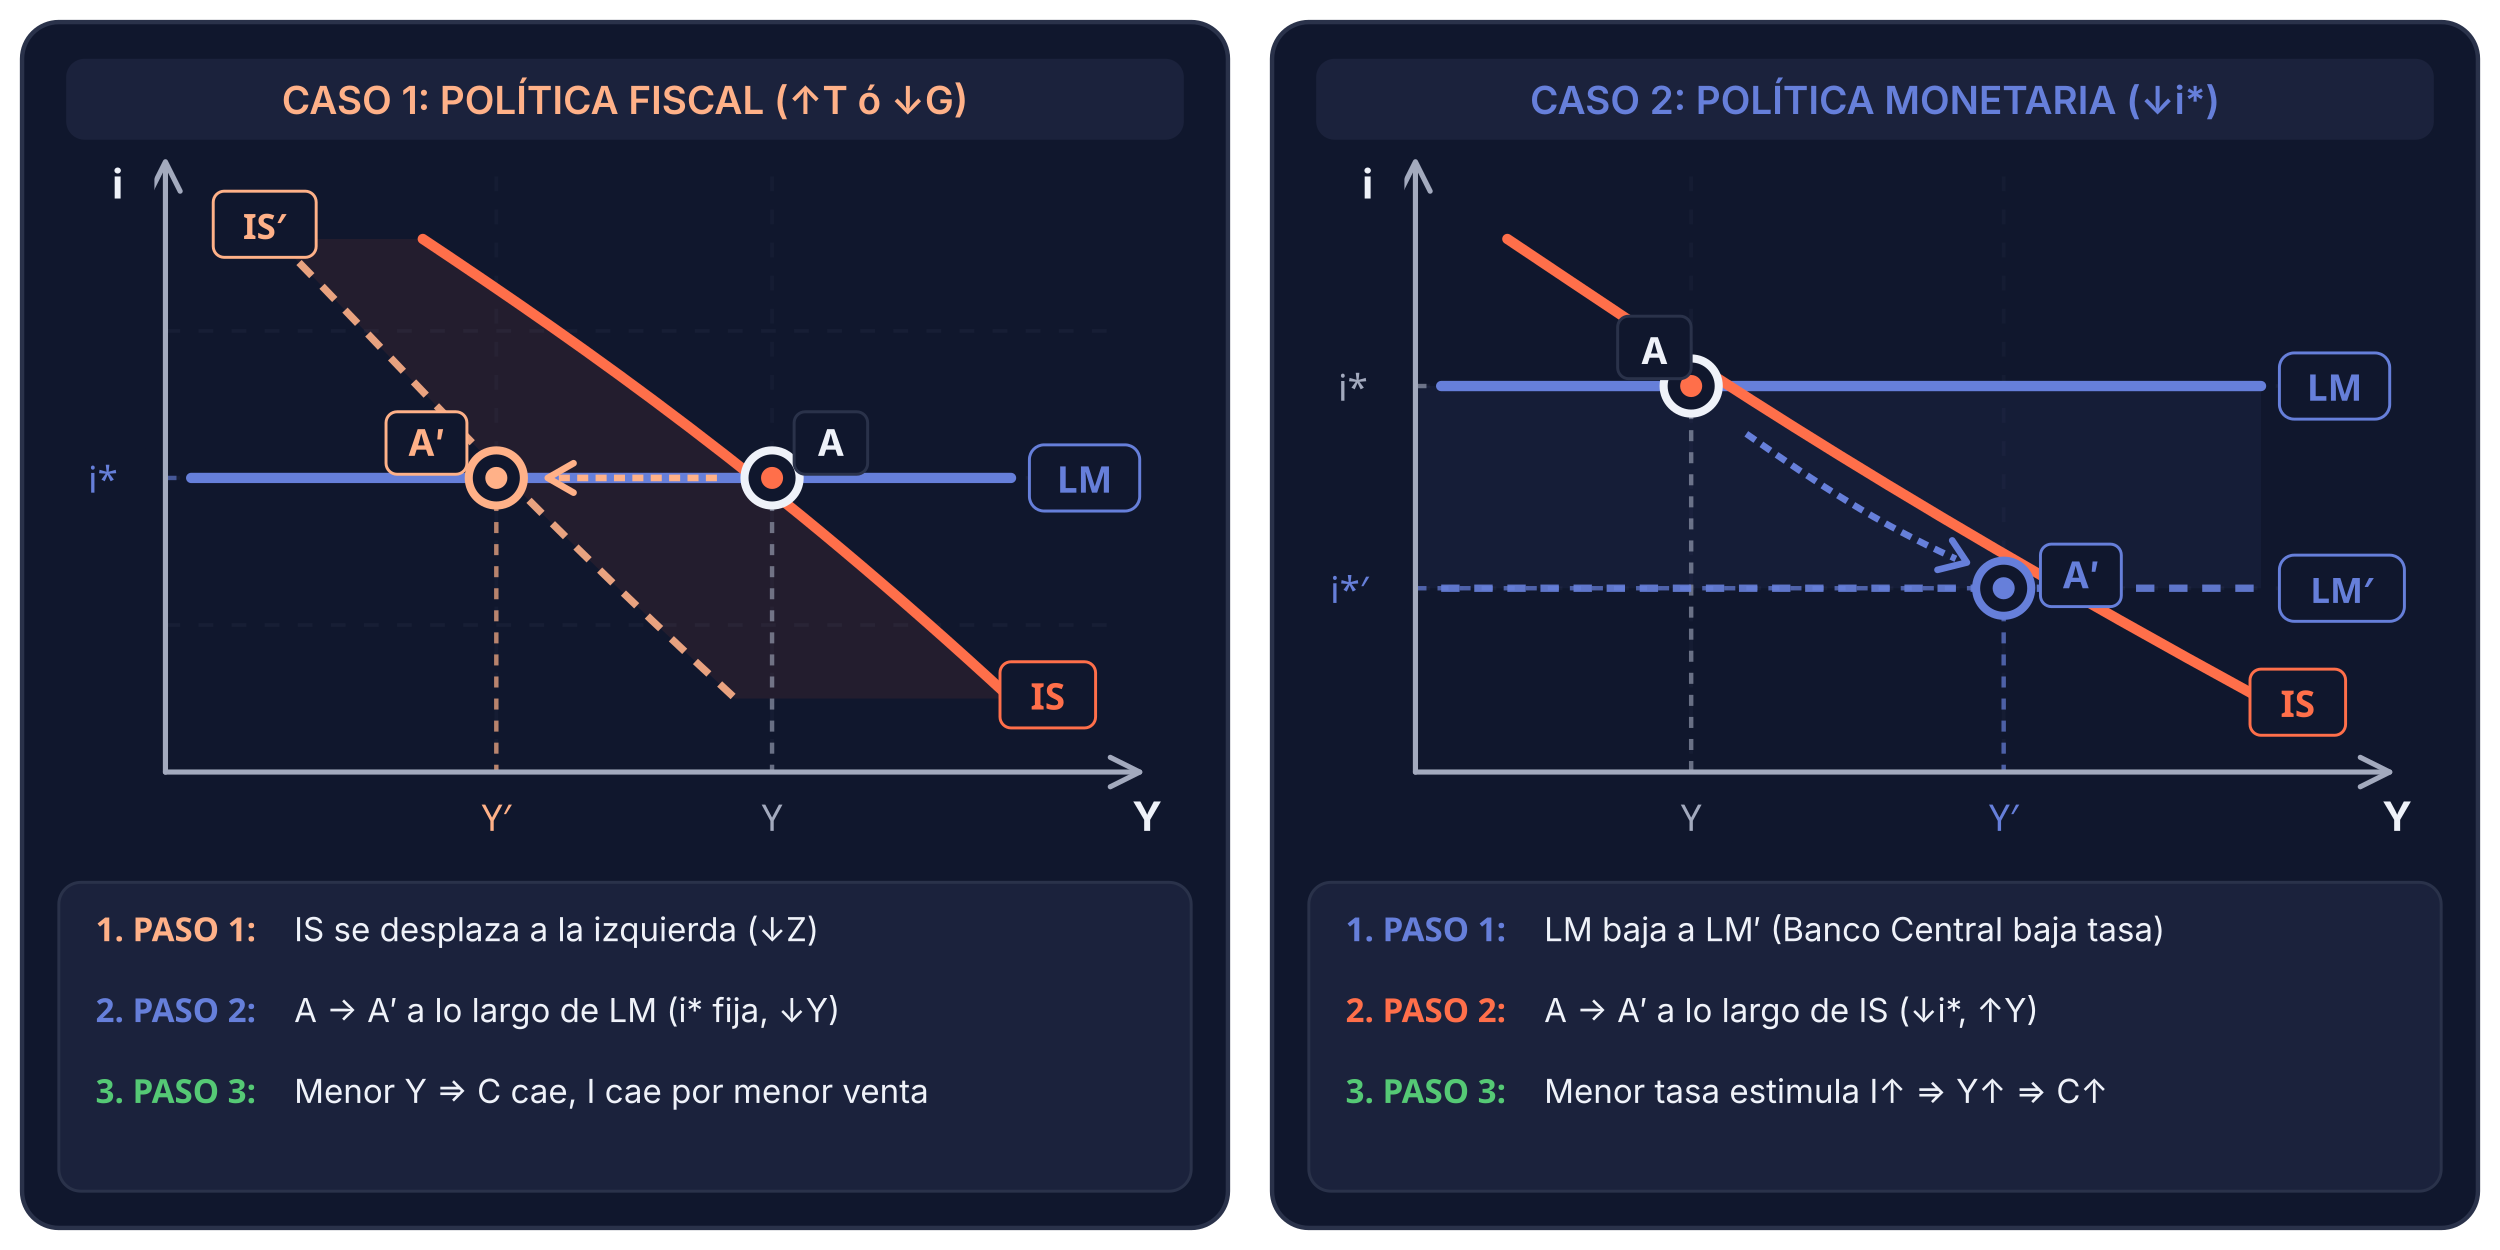
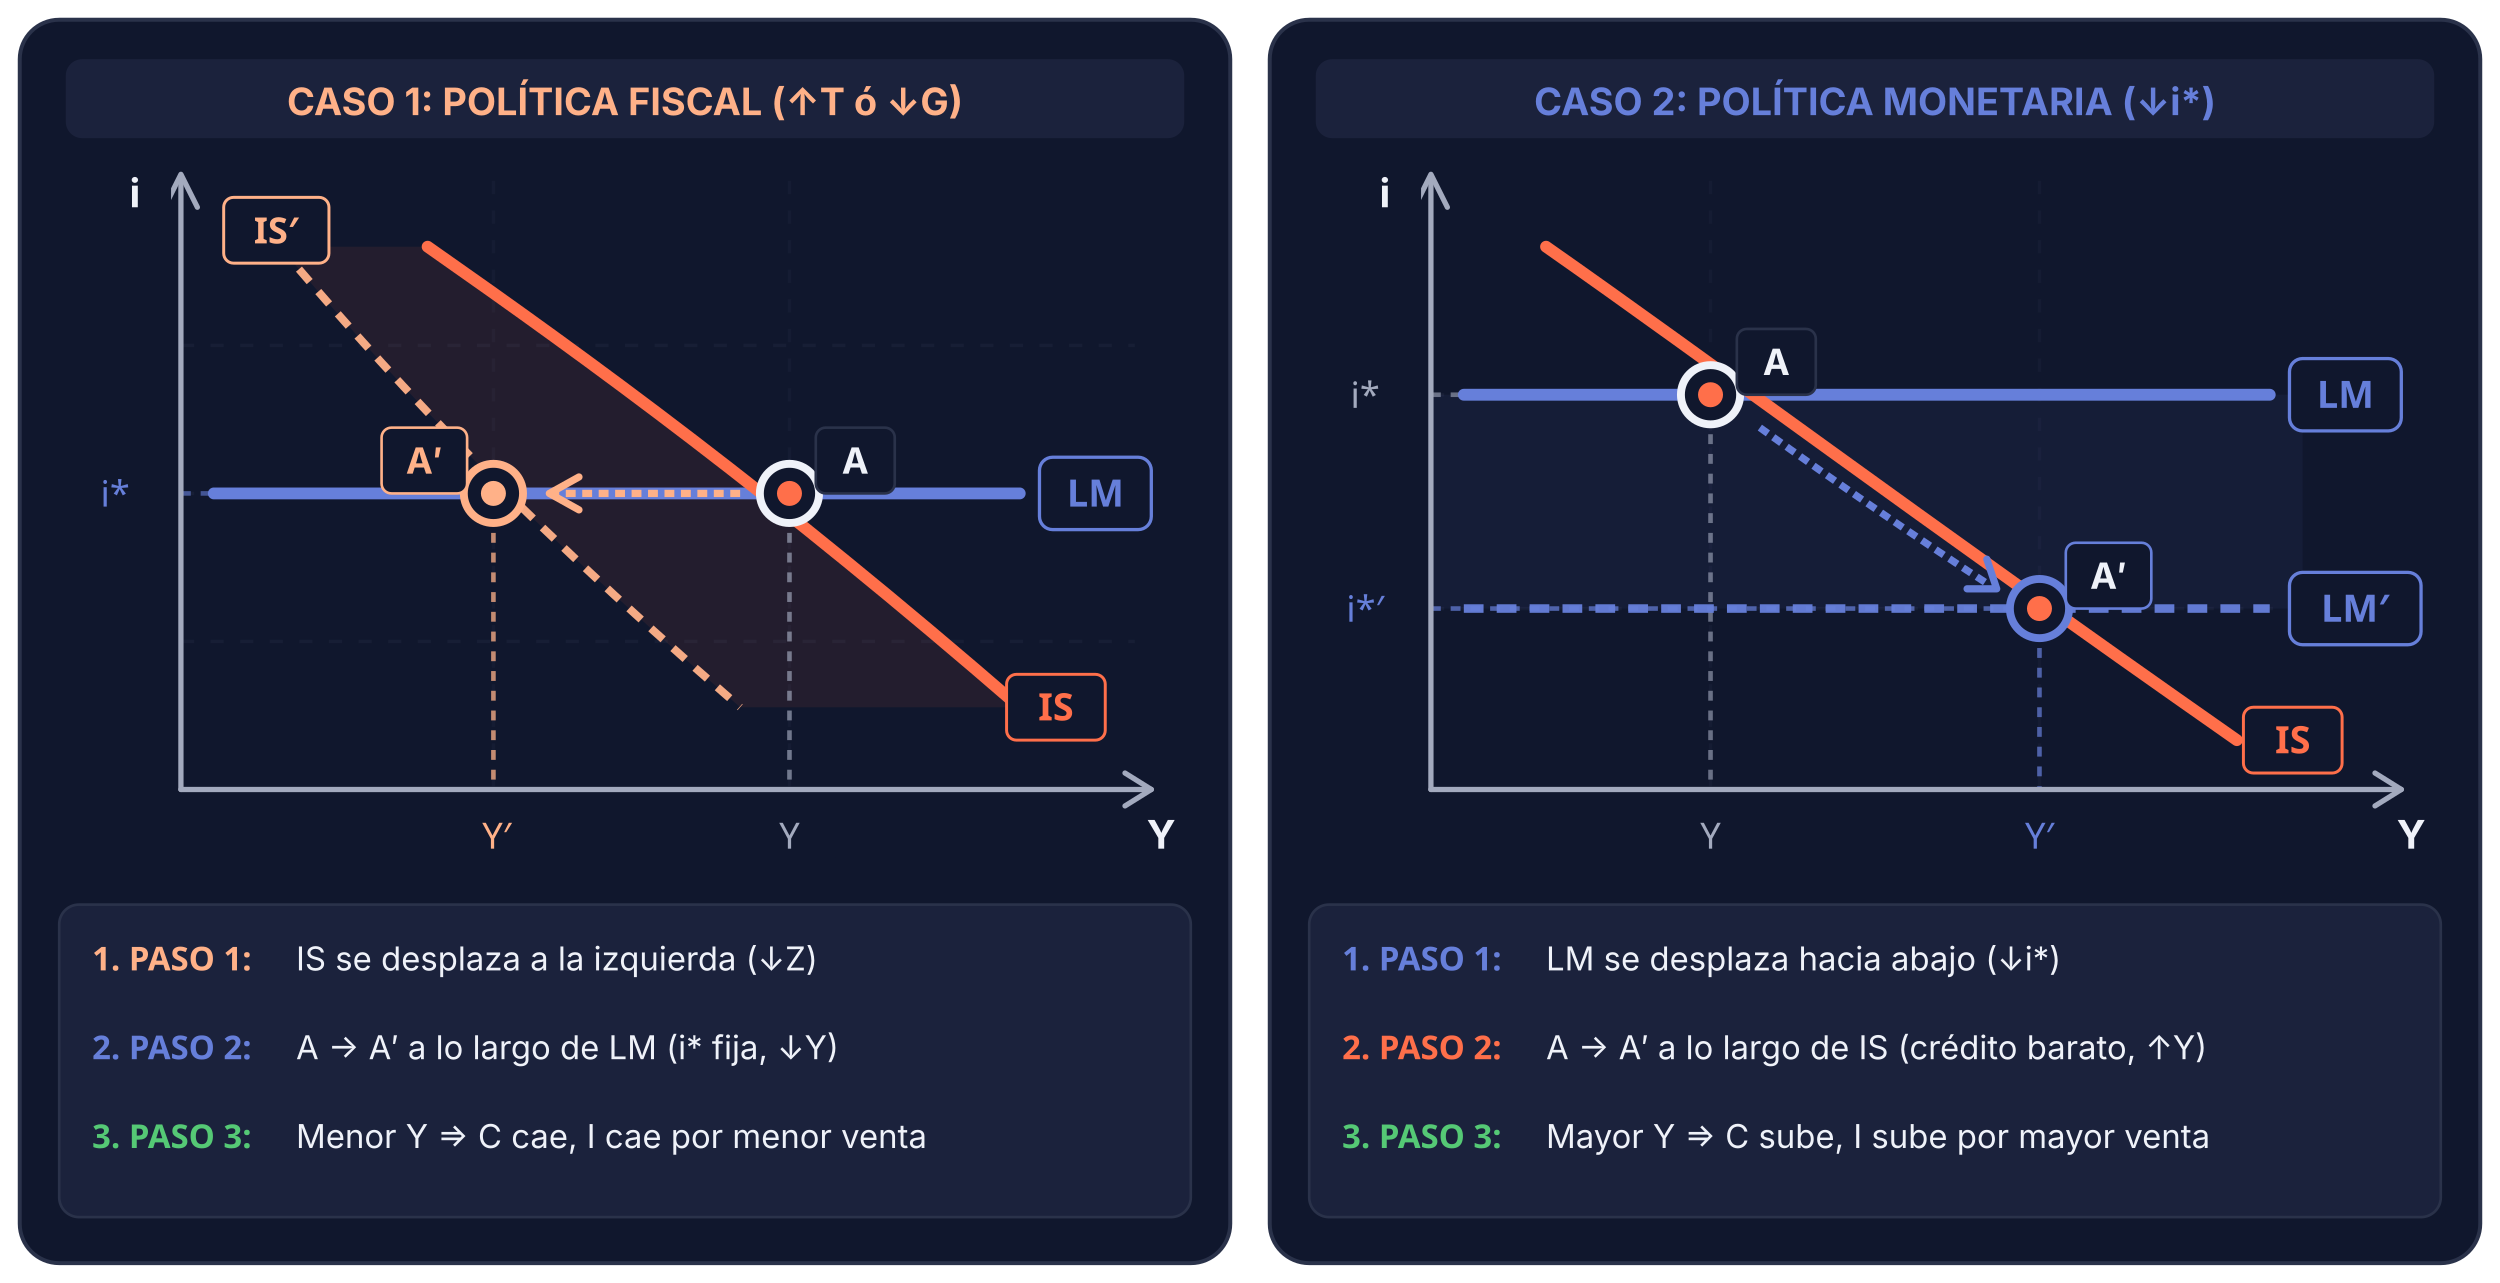
- <svg xmlns="http://www.w3.org/2000/svg" viewBox="0 0 680 340" role="img" aria-labelledby="fig-pol-title fig-pol-desc">
-   <rect x="6" y="6" width="328" height="328" rx="10" fill="#10172D" stroke="#2A324A" stroke-width="1.2" />
-   <rect x="18" y="16" width="304" height="22" rx="5" fill="#1B223C" />
-   <text x="170" y="31" text-anchor="middle" font-family="Inter" font-weight="600" font-size="10.5" fill="#FFB188">CASO 1: POLÍTICA FISCAL (↑T ó ↓G)</text>
-   <path d="M45 90H305M45 130H305M45 170H305" fill="none" stroke="#2A324A" stroke-width="1" stroke-dasharray="4 5" opacity=".25" />
-   <path d="M135 48V210M210 48V210" fill="none" stroke="#2A324A" stroke-width="1" stroke-dasharray="4 5" opacity=".2" />
-   <path d="M 75 65 C 105 95, 135 130, 200 190 L 275 190 C 210 130, 160 95, 115 65 Z" fill="#FF6F4A" fill-opacity="0.08" />
-   <line x1="45" y1="130" x2="210" y2="130" stroke="#667FDA" stroke-width="1.2" stroke-dasharray="3 3" opacity=".6" />
-   <line x1="135" y1="130" x2="135" y2="210" stroke="#FFB188" stroke-width="1.2" stroke-dasharray="3 3" opacity=".7" />
-   <line x1="210" y1="130" x2="210" y2="210" stroke="#A3AABE" stroke-width="1.2" stroke-dasharray="3 3" opacity=".6" />
-   <line x1="45" y1="46" x2="45" y2="210" stroke="#A3AABE" stroke-width="1.4" stroke-linecap="round" />
-   <line x1="45" y1="210" x2="310" y2="210" stroke="#A3AABE" stroke-width="1.4" stroke-linecap="round" />
-   <path d="M41 52L45 44L49 52" fill="none" stroke="#A3AABE" stroke-width="1.4" stroke-linecap="round" stroke-linejoin="round" />
-   <path d="M302 206L310 210L302 214" fill="none" stroke="#A3AABE" stroke-width="1.4" stroke-linecap="round" stroke-linejoin="round" />
-   <rect x="22" y="42" width="20" height="16" rx="3" fill="#10172D" />
-   <text x="32" y="54" text-anchor="middle" font-family="Inter" font-weight="700" font-size="11" fill="#EFF2F9">i</text>
-   <rect x="302" y="214" width="20" height="16" rx="3" fill="#10172D" />
-   <text x="312" y="226" text-anchor="middle" font-family="Inter" font-weight="700" font-size="11" fill="#EFF2F9">Y</text>
-   <rect x="14" y="122" width="28" height="16" rx="3" fill="#10172D" />
-   <text x="28" y="134" text-anchor="middle" font-family="JetBrains Mono" font-size="10" fill="#667FDA">i*</text>
-   <rect x="122" y="214" width="26" height="16" rx="3" fill="#10172D" />
-   <text x="135" y="226" text-anchor="middle" font-family="JetBrains Mono" font-size="10" fill="#FFB188">Y′</text>
-   <rect x="198" y="214" width="24" height="16" rx="3" fill="#10172D" />
-   <text x="210" y="226" text-anchor="middle" font-family="JetBrains Mono" font-size="10" fill="#A3AABE">Y</text>
-   <line x1="52" y1="130" x2="275" y2="130" stroke="#667FDA" stroke-width="2.8" stroke-linecap="round" />
-   <rect x="280" y="121" width="30" height="18" rx="4" fill="#10172D" stroke="#667FDA" stroke-width="0.8" />
-   <text x="295" y="134" text-anchor="middle" font-family="JetBrains Mono" font-weight="700" font-size="10" fill="#667FDA">LM</text>
-   <path d="M 75 65 C 105 95, 135 130, 200 190" fill="none" stroke="#FFB188" stroke-width="2" stroke-dasharray="5 4" opacity=".9" />
-   <rect x="58" y="52" width="28" height="18" rx="3" fill="#10172D" stroke="#FFB188" stroke-width="0.8" />
-   <text x="72" y="65" text-anchor="middle" font-family="JetBrains Mono" font-weight="700" font-size="9.5" fill="#FFB188">IS′</text>
-   <path d="M 115 65 C 160 95, 210 130, 275 190" fill="none" stroke="#FF6F4A" stroke-width="2.8" stroke-linecap="round" />
-   <rect x="272" y="180" width="26" height="18" rx="3" fill="#10172D" stroke="#FF6F4A" stroke-width="0.8" />
-   <text x="285" y="193" text-anchor="middle" font-family="JetBrains Mono" font-weight="700" font-size="10" fill="#FF6F4A">IS</text>
-   <line x1="195" y1="130" x2="150" y2="130" stroke="#FFB188" stroke-width="1.8" stroke-dasharray="3 2" />
-   <path d="M156 126L149 130L156 134" fill="none" stroke="#FFB188" stroke-width="1.8" stroke-linecap="round" stroke-linejoin="round" />
-   <circle cx="210" cy="130" r="7.5" fill="#10172D" stroke="#EFF2F9" stroke-width="2.2" />
-   <circle cx="210" cy="130" r="3" fill="#FF6F4A" />
-   <rect x="216" y="112" width="20" height="17" rx="3" fill="#10172D" stroke="#2A324A" stroke-width="0.8" />
-   <text x="226" y="124" text-anchor="middle" font-family="Inter" font-weight="700" font-size="10" fill="#EFF2F9">A</text>
-   <circle cx="135" cy="130" r="7.5" fill="#10172D" stroke="#FFB188" stroke-width="2.2" />
-   <circle cx="135" cy="130" r="3" fill="#FFB188" />
-   <rect x="105" y="112" width="22" height="17" rx="3" fill="#10172D" stroke="#FFB188" stroke-width="0.8" />
-   <text x="116" y="124" text-anchor="middle" font-family="Inter" font-weight="700" font-size="10" fill="#FFB188">A′</text>
-   <rect x="16" y="240" width="308" height="84" rx="6" fill="#1B223C" stroke="#2A324A" stroke-width="0.8" />
-   <text x="26" y="256" font-family="JetBrains Mono" font-size="9" font-weight="600" fill="#FFB188">1. PASO 1:</text>
-   <text x="80" y="256" font-family="Inter" font-size="9" fill="#EFF2F9">IS se desplaza a la izquierda (↓Z)</text>
-   <text x="26" y="278" font-family="JetBrains Mono" font-size="9" font-weight="600" fill="#667FDA">2. PASO 2:</text>
-   <text x="80" y="278" font-family="Inter" font-size="9" fill="#EFF2F9">A → A′ a lo largo de LM (i* fija, ↓Y)</text>
-   <text x="26" y="300" font-family="JetBrains Mono" font-size="9" font-weight="600" fill="#55C975">3. PASO 3:</text>
-   <text x="80" y="300" font-family="Inter" font-size="9" fill="#EFF2F9">Menor Y ⇒ C cae, I cae por menor venta</text>
-   <rect x="346" y="6" width="328" height="328" rx="10" fill="#10172D" stroke="#2A324A" stroke-width="1.2" />
-   <rect x="358" y="16" width="304" height="22" rx="5" fill="#1B223C" />
-   <text x="510" y="31" text-anchor="middle" font-family="Inter" font-weight="600" font-size="10.5" fill="#667FDA">CASO 2: POLÍTICA MONETARIA (↓i*)</text>
-   <path d="M385 105H645M385 160H645" fill="none" stroke="#2A324A" stroke-width="1" stroke-dasharray="4 5" opacity=".25" />
-   <path d="M460 48V210M545 48V210" fill="none" stroke="#2A324A" stroke-width="1" stroke-dasharray="4 5" opacity=".2" />
-   <rect x="385" y="105" width="230" height="55" fill="#667FDA" fill-opacity="0.06" />
-   <line x1="385" y1="105" x2="460" y2="105" stroke="#A3AABE" stroke-width="1.2" stroke-dasharray="3 3" opacity=".6" />
-   <line x1="385" y1="160" x2="545" y2="160" stroke="#667FDA" stroke-width="1.2" stroke-dasharray="3 3" opacity=".7" />
-   <line x1="460" y1="105" x2="460" y2="210" stroke="#A3AABE" stroke-width="1.2" stroke-dasharray="3 3" opacity=".6" />
-   <line x1="545" y1="160" x2="545" y2="210" stroke="#667FDA" stroke-width="1.2" stroke-dasharray="3 3" opacity=".7" />
-   <line x1="385" y1="46" x2="385" y2="210" stroke="#A3AABE" stroke-width="1.4" stroke-linecap="round" />
-   <line x1="385" y1="210" x2="650" y2="210" stroke="#A3AABE" stroke-width="1.4" stroke-linecap="round" />
-   <path d="M381 52L385 44L389 52" fill="none" stroke="#A3AABE" stroke-width="1.4" stroke-linecap="round" stroke-linejoin="round" />
-   <path d="M642 206L650 210L642 214" fill="none" stroke="#A3AABE" stroke-width="1.4" stroke-linecap="round" stroke-linejoin="round" />
-   <rect x="362" y="42" width="20" height="16" rx="3" fill="#10172D" />
-   <text x="372" y="54" text-anchor="middle" font-family="Inter" font-weight="700" font-size="11" fill="#EFF2F9">i</text>
-   <rect x="642" y="214" width="20" height="16" rx="3" fill="#10172D" />
-   <text x="652" y="226" text-anchor="middle" font-family="Inter" font-weight="700" font-size="11" fill="#EFF2F9">Y</text>
-   <rect x="354" y="97" width="28" height="16" rx="3" fill="#10172D" />
-   <text x="368" y="109" text-anchor="middle" font-family="JetBrains Mono" font-size="10" fill="#A3AABE">i*</text>
-   <rect x="352" y="152" width="30" height="16" rx="3" fill="#10172D" />
-   <text x="367" y="164" text-anchor="middle" font-family="JetBrains Mono" font-size="10" fill="#667FDA">i*′</text>
-   <rect x="448" y="214" width="24" height="16" rx="3" fill="#10172D" />
-   <text x="460" y="226" text-anchor="middle" font-family="JetBrains Mono" font-size="10" fill="#A3AABE">Y</text>
-   <rect x="532" y="214" width="26" height="16" rx="3" fill="#10172D" />
-   <text x="545" y="226" text-anchor="middle" font-family="JetBrains Mono" font-size="10" fill="#667FDA">Y′</text>
-   <line x1="392" y1="105" x2="615" y2="105" stroke="#667FDA" stroke-width="2.8" stroke-linecap="round" />
-   <rect x="620" y="96" width="30" height="18" rx="4" fill="#10172D" stroke="#667FDA" stroke-width="0.8" />
-   <text x="635" y="109" text-anchor="middle" font-family="JetBrains Mono" font-weight="700" font-size="10" fill="#667FDA">LM</text>
-   <line x1="392" y1="160" x2="615" y2="160" stroke="#667FDA" stroke-width="2" stroke-dasharray="5 4" opacity=".9" />
-   <rect x="620" y="151" width="34" height="18" rx="4" fill="#10172D" stroke="#667FDA" stroke-width="0.8" />
-   <text x="637" y="164" text-anchor="middle" font-family="JetBrains Mono" font-weight="700" font-size="9.5" fill="#667FDA">LM′</text>
-   <path d="M 410 65 C 455 95, 505 130, 615 190" fill="none" stroke="#FF6F4A" stroke-width="2.8" stroke-linecap="round" />
-   <rect x="612" y="182" width="26" height="18" rx="3" fill="#10172D" stroke="#FF6F4A" stroke-width="0.8" />
-   <text x="625" y="195" text-anchor="middle" font-family="JetBrains Mono" font-weight="700" font-size="10" fill="#FF6F4A">IS</text>
-   <path d="M 475 118 C 495 132, 510 142, 532 152" fill="none" stroke="#667FDA" stroke-width="1.8" stroke-dasharray="3 2" />
-   <path d="M 527 155 L 535 153 L 531 147" fill="none" stroke="#667FDA" stroke-width="1.8" stroke-linecap="round" stroke-linejoin="round" />
-   <circle cx="460" cy="105" r="7.5" fill="#10172D" stroke="#EFF2F9" stroke-width="2.2" />
-   <circle cx="460" cy="105" r="3" fill="#FF6F4A" />
-   <rect x="440" y="86" width="20" height="17" rx="3" fill="#10172D" stroke="#2A324A" stroke-width="0.8" />
-   <text x="450" y="99" text-anchor="middle" font-family="Inter" font-weight="700" font-size="10" fill="#EFF2F9">A</text>
-   <circle cx="545" cy="160" r="7.5" fill="#10172D" stroke="#667FDA" stroke-width="2.2" />
-   <circle cx="545" cy="160" r="3" fill="#667FDA" />
-   <rect x="555" y="148" width="22" height="17" rx="3" fill="#10172D" stroke="#667FDA" stroke-width="0.8" />
-   <text x="566" y="160" text-anchor="middle" font-family="Inter" font-weight="700" font-size="10" fill="#667FDA">A′</text>
-   <rect x="356" y="240" width="308" height="84" rx="6" fill="#1B223C" stroke="#2A324A" stroke-width="0.8" />
-   <text x="366" y="256" font-family="JetBrains Mono" font-size="9" font-weight="600" fill="#667FDA">1. PASO 1:</text>
-   <text x="420" y="256" font-family="Inter" font-size="9" fill="#EFF2F9">LM baja a LM′ (Banco Central baja tasa)</text>
-   <text x="366" y="278" font-family="JetBrains Mono" font-size="9" font-weight="600" fill="#FF6F4A">2. PASO 2:</text>
-   <text x="420" y="278" font-family="Inter" font-size="9" fill="#EFF2F9">A → A′ a lo largo de IS (↓i*, ↑Y)</text>
-   <text x="366" y="300" font-family="JetBrains Mono" font-size="9" font-weight="600" fill="#55C975">3. PASO 3:</text>
-   <text x="420" y="300" font-family="Inter" font-size="9" fill="#EFF2F9">Menor tasa estimula I↑ ⇒ Y↑ ⇒ C↑</text>
+ <svg xmlns="http://www.w3.org/2000/svg" viewBox="0 0 760 390" role="img" aria-labelledby="fig-pol-title fig-pol-desc">
+   <rect x="6" y="6" width="368" height="378" rx="12" fill="#10172D" stroke="#2A324A" stroke-width="1.2" />
+   <rect x="20" y="18" width="340" height="24" rx="5" fill="#1B223C" />
+   <text x="190" y="35" text-anchor="middle" font-family="Inter" font-weight="700" font-size="11.5" fill="#FFB188">CASO 1: POLÍTICA FISCAL (↑T ó ↓G)</text>
+   <path d="M55 105H345M55 150H345M55 195H345" fill="none" stroke="#2A324A" stroke-width="1" stroke-dasharray="4 5" opacity=".25" />
+   <path d="M150 55V240M240 55V240" fill="none" stroke="#2A324A" stroke-width="1" stroke-dasharray="4 5" opacity=".2" />
+   <path d="M 85 75 C 115 110, 150 150, 225 215 L 310 215 C 235 150, 180 110, 130 75 Z" fill="#FF6F4A" fill-opacity="0.08" />
+   <line x1="55" y1="150" x2="240" y2="150" stroke="#667FDA" stroke-width="1.4" stroke-dasharray="3 3" opacity=".6" />
+   <line x1="150" y1="150" x2="150" y2="240" stroke="#FFB188" stroke-width="1.4" stroke-dasharray="3 3" opacity=".75" />
+   <line x1="240" y1="150" x2="240" y2="240" stroke="#A3AABE" stroke-width="1.4" stroke-dasharray="3 3" opacity=".65" />
+   <line x1="55" y1="55" x2="55" y2="240" stroke="#A3AABE" stroke-width="1.6" stroke-linecap="round" />
+   <line x1="55" y1="240" x2="350" y2="240" stroke="#A3AABE" stroke-width="1.6" stroke-linecap="round" />
+   <path d="M50 63L55 53L60 63" fill="none" stroke="#A3AABE" stroke-width="1.6" stroke-linecap="round" stroke-linejoin="round" />
+   <path d="M342 235L350 240L342 245" fill="none" stroke="#A3AABE" stroke-width="1.6" stroke-linecap="round" stroke-linejoin="round" />
+   <rect x="30" y="50" width="22" height="18" rx="3" fill="#10172D" />
+   <text x="41" y="63" text-anchor="middle" font-family="Inter" font-weight="700" font-size="12" fill="#EFF2F9">i</text>
+   <rect x="342" y="245" width="22" height="18" rx="3" fill="#10172D" />
+   <text x="353" y="258" text-anchor="middle" font-family="Inter" font-weight="700" font-size="12" fill="#EFF2F9">Y</text>
+   <rect x="18" y="141" width="34" height="18" rx="3" fill="#10172D" />
+   <text x="35" y="154" text-anchor="middle" font-family="JetBrains Mono" font-size="11" fill="#667FDA">i*</text>
+   <rect x="135" y="245" width="32" height="18" rx="3" fill="#10172D" />
+   <text x="151" y="258" text-anchor="middle" font-family="JetBrains Mono" font-size="11" fill="#FFB188">Y′</text>
+   <rect x="226" y="245" width="28" height="18" rx="3" fill="#10172D" />
+   <text x="240" y="258" text-anchor="middle" font-family="JetBrains Mono" font-size="11" fill="#A3AABE">Y</text>
+   <line x1="65" y1="150" x2="310" y2="150" stroke="#667FDA" stroke-width="3.6" stroke-linecap="round" />
+   <rect x="316" y="139" width="34" height="22" rx="4" fill="#10172D" stroke="#667FDA" stroke-width="1" />
+   <text x="333" y="154" text-anchor="middle" font-family="JetBrains Mono" font-weight="700" font-size="11.5" fill="#667FDA">LM</text>
+   <path d="M 85 75 C 115 110, 150 150, 225 215" fill="none" stroke="#FFB188" stroke-width="2.4" stroke-dasharray="5 4" opacity=".95" />
+   <rect x="68" y="60" width="32" height="20" rx="3" fill="#10172D" stroke="#FFB188" stroke-width="0.9" />
+   <text x="84" y="74" text-anchor="middle" font-family="JetBrains Mono" font-weight="700" font-size="11" fill="#FFB188">IS′</text>
+   <path d="M 130 75 C 180 110, 235 150, 310 215" fill="none" stroke="#FF6F4A" stroke-width="3.6" stroke-linecap="round" />
+   <rect x="306" y="205" width="30" height="20" rx="3" fill="#10172D" stroke="#FF6F4A" stroke-width="0.9" />
+   <text x="321" y="219" text-anchor="middle" font-family="JetBrains Mono" font-weight="700" font-size="11.5" fill="#FF6F4A">IS</text>
+   <line x1="225" y1="150" x2="168" y2="150" stroke="#FFB188" stroke-width="2.2" stroke-dasharray="3 2" />
+   <path d="M176 145L167 150L176 155" fill="none" stroke="#FFB188" stroke-width="2.2" stroke-linecap="round" stroke-linejoin="round" />
+   <circle cx="240" cy="150" r="9" fill="#10172D" stroke="#EFF2F9" stroke-width="2.4" />
+   <circle cx="240" cy="150" r="3.8" fill="#FF6F4A" />
+   <rect x="248" y="130" width="24" height="20" rx="3" fill="#10172D" stroke="#2A324A" stroke-width="0.8" />
+   <text x="260" y="144" text-anchor="middle" font-family="Inter" font-weight="700" font-size="11" fill="#EFF2F9">A</text>
+   <circle cx="150" cy="150" r="9" fill="#10172D" stroke="#FFB188" stroke-width="2.4" />
+   <circle cx="150" cy="150" r="3.8" fill="#FFB188" />
+   <rect x="116" y="130" width="26" height="20" rx="3" fill="#10172D" stroke="#FFB188" stroke-width="0.8" />
+   <text x="129" y="144" text-anchor="middle" font-family="Inter" font-weight="700" font-size="11" fill="#FFB188">A′</text>
+   <rect x="18" y="275" width="344" height="95" rx="6" fill="#1B223C" stroke="#2A324A" stroke-width="0.8" />
+   <text x="28" y="295" font-family="JetBrains Mono" font-size="10" font-weight="700" fill="#FFB188">1. PASO 1:</text>
+   <text x="90" y="295" font-family="Inter" font-size="10" fill="#EFF2F9">IS se desplaza a la izquierda (↓Z)</text>
+   <text x="28" y="322" font-family="JetBrains Mono" font-size="10" font-weight="700" fill="#667FDA">2. PASO 2:</text>
+   <text x="90" y="322" font-family="Inter" font-size="10" fill="#EFF2F9">A → A′ a lo largo de LM (i* fija, ↓Y)</text>
+   <text x="28" y="349" font-family="JetBrains Mono" font-size="10" font-weight="700" fill="#55C975">3. PASO 3:</text>
+   <text x="90" y="349" font-family="Inter" font-size="10" fill="#EFF2F9">Menor Y ⇒ C cae, I cae por menor venta</text>
+   <rect x="386" y="6" width="368" height="378" rx="12" fill="#10172D" stroke="#2A324A" stroke-width="1.2" />
+   <rect x="400" y="18" width="340" height="24" rx="5" fill="#1B223C" />
+   <text x="570" y="35" text-anchor="middle" font-family="Inter" font-weight="700" font-size="11.5" fill="#667FDA">CASO 2: POLÍTICA MONETARIA (↓i*)</text>
+   <path d="M435 120H725M435 185H725" fill="none" stroke="#2A324A" stroke-width="1" stroke-dasharray="4 5" opacity=".25" />
+   <path d="M520 55V240M620 55V240" fill="none" stroke="#2A324A" stroke-width="1" stroke-dasharray="4 5" opacity=".2" />
+   <rect x="435" y="120" width="265" height="65" fill="#667FDA" fill-opacity="0.06" />
+   <line x1="435" y1="120" x2="520" y2="120" stroke="#A3AABE" stroke-width="1.4" stroke-dasharray="3 3" opacity=".6" />
+   <line x1="435" y1="185" x2="620" y2="185" stroke="#667FDA" stroke-width="1.4" stroke-dasharray="3 3" opacity=".7" />
+   <line x1="520" y1="120" x2="520" y2="240" stroke="#A3AABE" stroke-width="1.4" stroke-dasharray="3 3" opacity=".6" />
+   <line x1="620" y1="185" x2="620" y2="240" stroke="#667FDA" stroke-width="1.4" stroke-dasharray="3 3" opacity=".7" />
+   <line x1="435" y1="55" x2="435" y2="240" stroke="#A3AABE" stroke-width="1.6" stroke-linecap="round" />
+   <line x1="435" y1="240" x2="730" y2="240" stroke="#A3AABE" stroke-width="1.6" stroke-linecap="round" />
+   <path d="M430 63L435 53L440 63" fill="none" stroke="#A3AABE" stroke-width="1.6" stroke-linecap="round" stroke-linejoin="round" />
+   <path d="M722 235L730 240L722 245" fill="none" stroke="#A3AABE" stroke-width="1.6" stroke-linecap="round" stroke-linejoin="round" />
+   <rect x="410" y="50" width="22" height="18" rx="3" fill="#10172D" />
+   <text x="421" y="63" text-anchor="middle" font-family="Inter" font-weight="700" font-size="12" fill="#EFF2F9">i</text>
+   <rect x="722" y="245" width="22" height="18" rx="3" fill="#10172D" />
+   <text x="733" y="258" text-anchor="middle" font-family="Inter" font-weight="700" font-size="12" fill="#EFF2F9">Y</text>
+   <rect x="398" y="111" width="34" height="18" rx="3" fill="#10172D" />
+   <text x="415" y="124" text-anchor="middle" font-family="JetBrains Mono" font-size="11" fill="#A3AABE">i*</text>
+   <rect x="398" y="176" width="34" height="18" rx="3" fill="#10172D" />
+   <text x="415" y="189" text-anchor="middle" font-family="JetBrains Mono" font-size="11" fill="#667FDA">i*′</text>
+   <rect x="506" y="245" width="28" height="18" rx="3" fill="#10172D" />
+   <text x="520" y="258" text-anchor="middle" font-family="JetBrains Mono" font-size="11" fill="#A3AABE">Y</text>
+   <rect x="604" y="245" width="32" height="18" rx="3" fill="#10172D" />
+   <text x="620" y="258" text-anchor="middle" font-family="JetBrains Mono" font-size="11" fill="#667FDA">Y′</text>
+   <line x1="445" y1="120" x2="690" y2="120" stroke="#667FDA" stroke-width="3.6" stroke-linecap="round" />
+   <rect x="696" y="109" width="34" height="22" rx="4" fill="#10172D" stroke="#667FDA" stroke-width="1" />
+   <text x="713" y="124" text-anchor="middle" font-family="JetBrains Mono" font-weight="700" font-size="11.5" fill="#667FDA">LM</text>
+   <line x1="445" y1="185" x2="690" y2="185" stroke="#667FDA" stroke-width="2.6" stroke-dasharray="6 4" opacity=".95" />
+   <rect x="696" y="174" width="40" height="22" rx="4" fill="#10172D" stroke="#667FDA" stroke-width="1" />
+   <text x="716" y="189" text-anchor="middle" font-family="JetBrains Mono" font-weight="700" font-size="11.5" fill="#667FDA">LM′</text>
+   <path d="M 470 75 C 520 110, 580 155, 680 225" fill="none" stroke="#FF6F4A" stroke-width="3.6" stroke-linecap="round" />
+   <rect x="682" y="215" width="30" height="20" rx="3" fill="#10172D" stroke="#FF6F4A" stroke-width="0.9" />
+   <text x="697" y="229" text-anchor="middle" font-family="JetBrains Mono" font-weight="700" font-size="11.5" fill="#FF6F4A">IS</text>
+   <path d="M 535 130 C 560 148, 585 165, 605 178" fill="none" stroke="#667FDA" stroke-width="2.2" stroke-dasharray="3 2" />
+   <path d="M 598 179 L 607 179 L 604 170" fill="none" stroke="#667FDA" stroke-width="2.2" stroke-linecap="round" stroke-linejoin="round" />
+   <circle cx="520" cy="120" r="9" fill="#10172D" stroke="#EFF2F9" stroke-width="2.4" />
+   <circle cx="520" cy="120" r="3.8" fill="#FF6F4A" />
+   <rect x="528" y="100" width="24" height="20" rx="3" fill="#10172D" stroke="#2A324A" stroke-width="0.8" />
+   <text x="540" y="114" text-anchor="middle" font-family="Inter" font-weight="700" font-size="11" fill="#EFF2F9">A</text>
+   <circle cx="620" cy="185" r="9" fill="#10172D" stroke="#667FDA" stroke-width="2.4" />
+   <circle cx="620" cy="185" r="3.8" fill="#FF6F4A" />
+   <rect x="628" y="165" width="26" height="20" rx="3" fill="#10172D" stroke="#667FDA" stroke-width="0.8" />
+   <text x="641" y="179" text-anchor="middle" font-family="Inter" font-weight="700" font-size="11" fill="#EFF2F9">A′</text>
+   <rect x="398" y="275" width="344" height="95" rx="6" fill="#1B223C" stroke="#2A324A" stroke-width="0.8" />
+   <text x="408" y="295" font-family="JetBrains Mono" font-size="10" font-weight="700" fill="#667FDA">1. PASO 1:</text>
+   <text x="470" y="295" font-family="Inter" font-size="10" fill="#EFF2F9">LM se desplaza hacia abajo (↓i*)</text>
+   <text x="408" y="322" font-family="JetBrains Mono" font-size="10" font-weight="700" fill="#FF6F4A">2. PASO 2:</text>
+   <text x="470" y="322" font-family="Inter" font-size="10" fill="#EFF2F9">A → A′ a lo largo de IS (crédito barato, ↑Y)</text>
+   <text x="408" y="349" font-family="JetBrains Mono" font-size="10" font-weight="700" fill="#55C975">3. PASO 3:</text>
+   <text x="470" y="349" font-family="Inter" font-size="10" fill="#EFF2F9">Mayor Y ⇒ C sube, I sube por mayor venta</text>
</svg>
